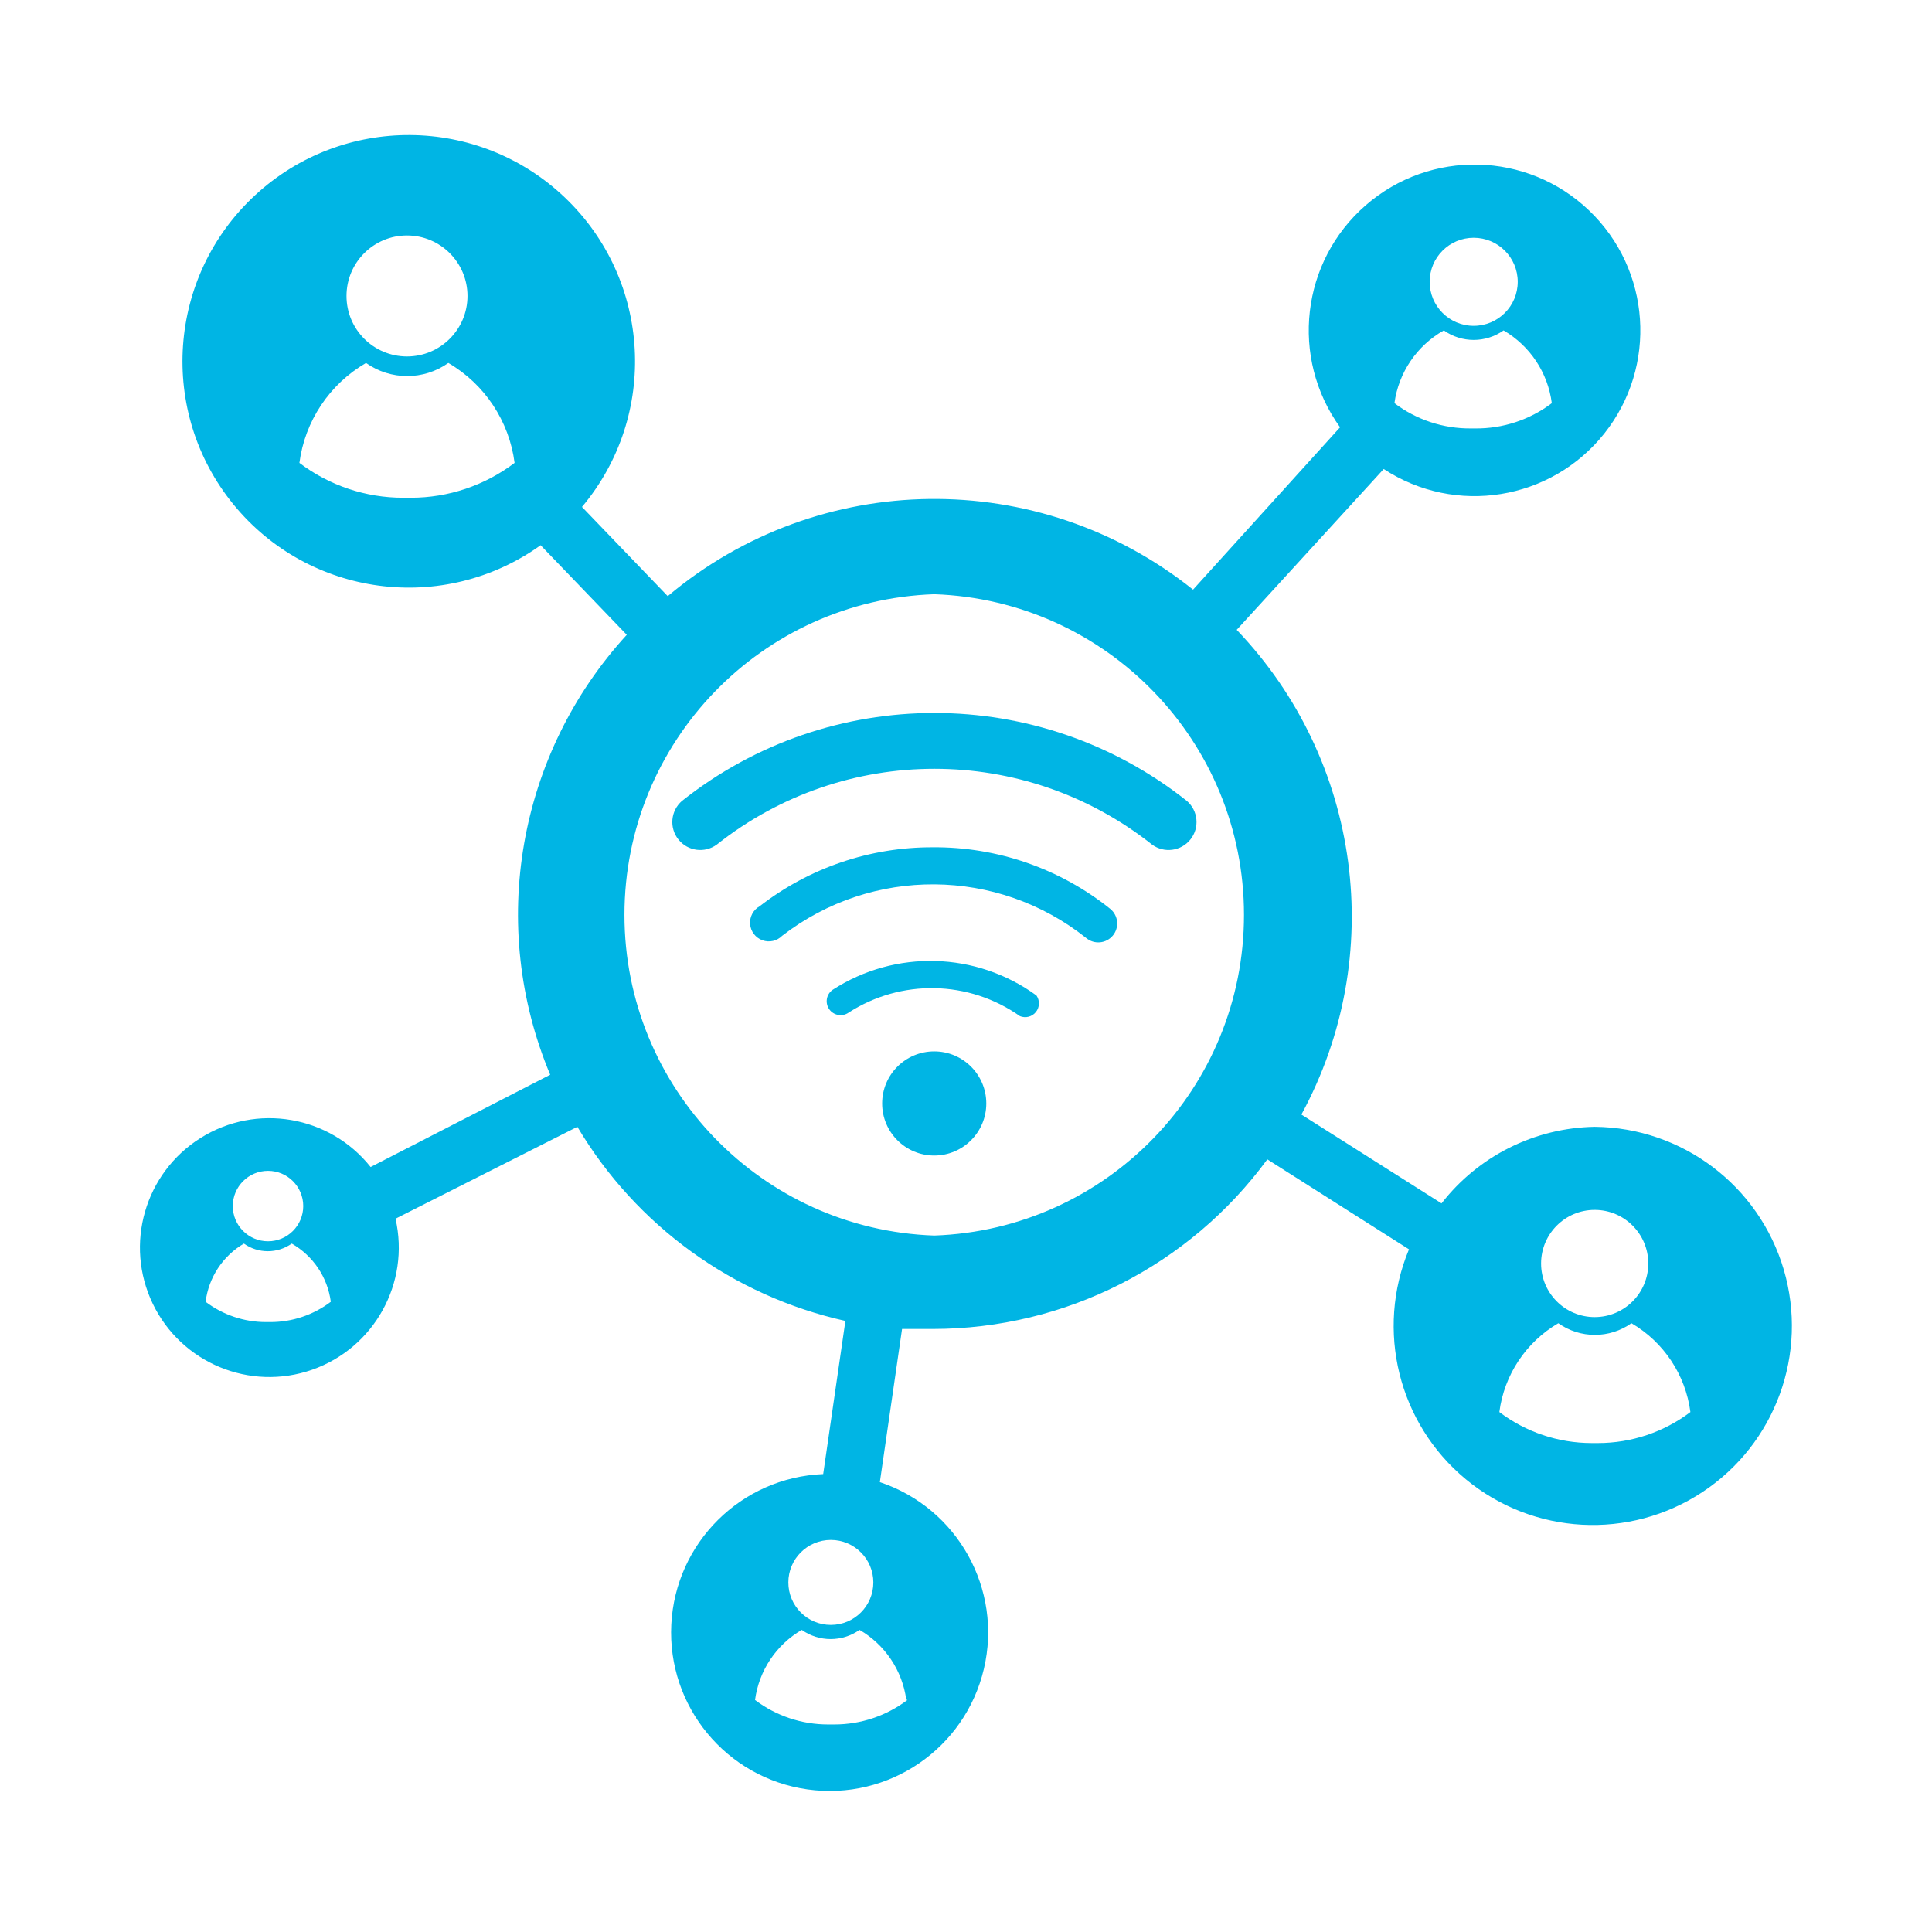
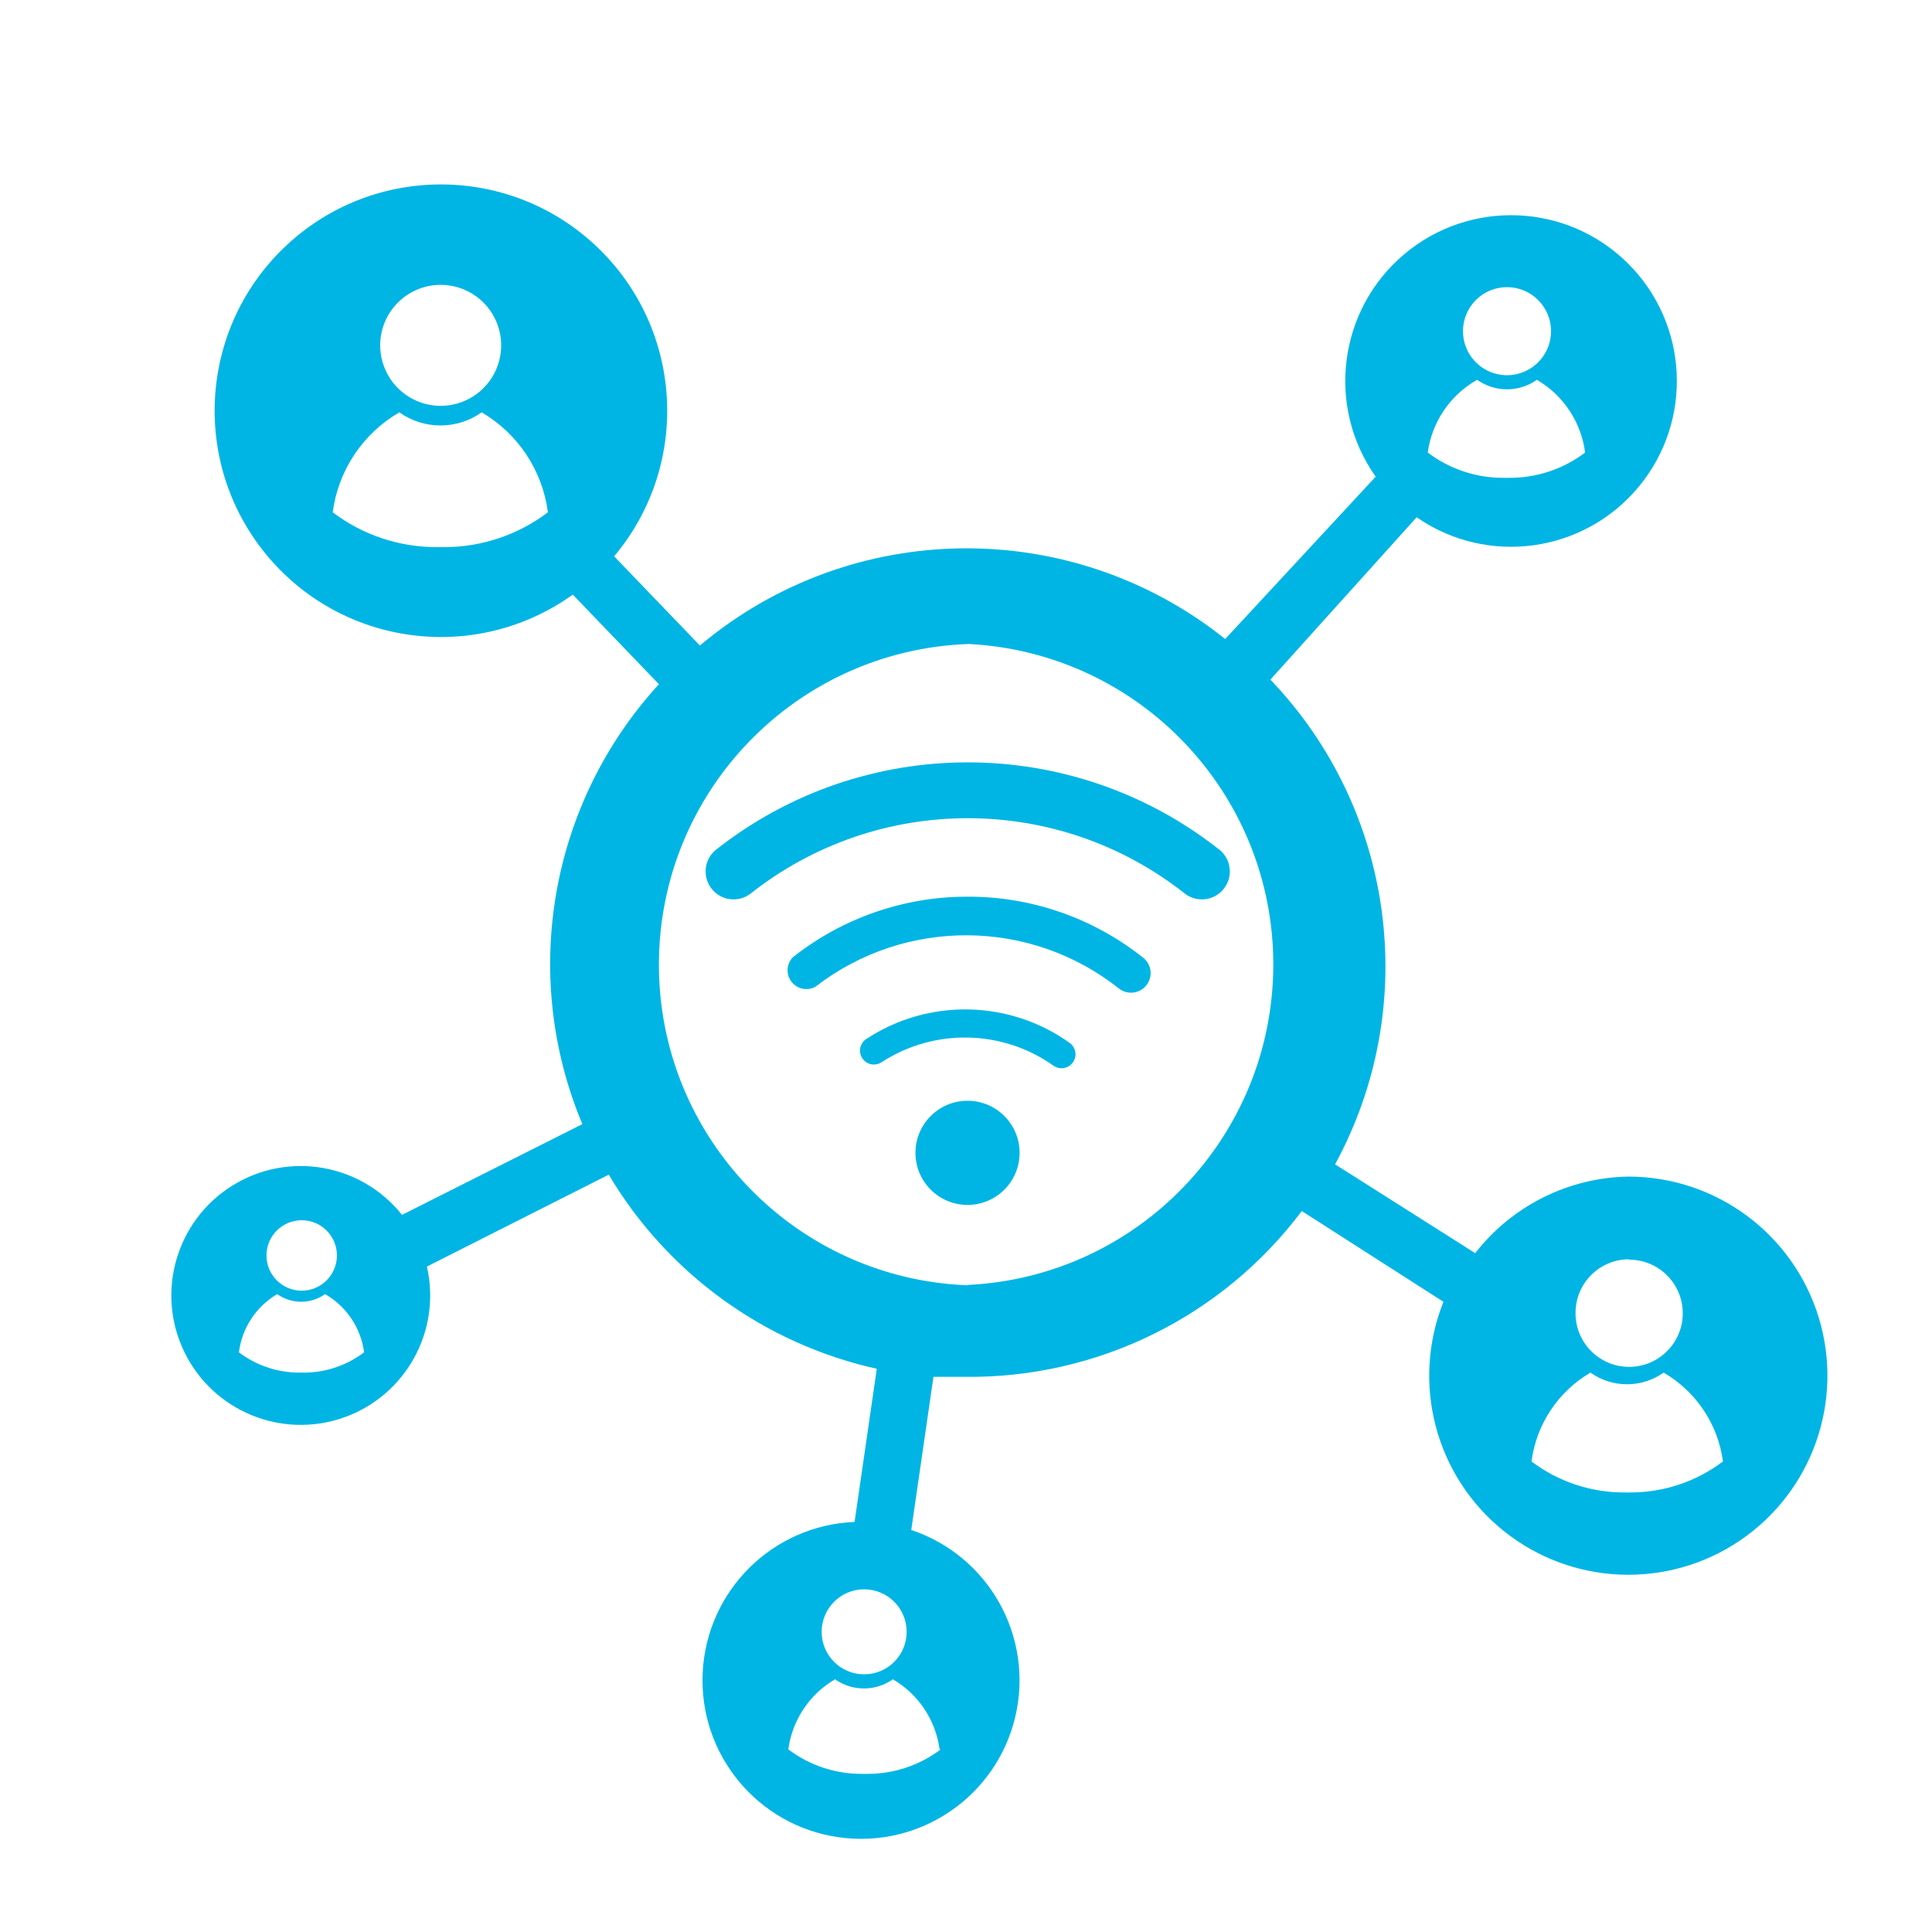
<svg xmlns="http://www.w3.org/2000/svg" viewBox="0 0 50.46 50.46">
  <g>
-     <path d="M17.81,20.92a0.73,0.73,0,0,0,.91,1.14,9.15,9.15,0,0,1,11.37,0A0.73,0.73,0,0,0,31,20.92,10.61,10.61,0,0,0,17.81,20.92Z" fill="#00b5e4" />
-     <path d="M24.36,22.13a7.33,7.33,0,0,0-4.52,1.54,0.49,0.49,0,1,0,.59.77,6.43,6.43,0,0,1,7.94.06A0.49,0.49,0,1,0,29,23.74,7.32,7.32,0,0,0,24.36,22.13Z" fill="#00b5e4" />
-     <path d="M21.75,25.85a0.36,0.36,0,0,0,.41.6,4,4,0,0,1,4.48.09A0.36,0.36,0,0,0,27.07,26,4.7,4.7,0,0,0,21.75,25.85Z" fill="#00b5e4" />
-     <circle cx="24.4" cy="28.82" r="1.36" fill="#00b5e4" />
-     <path d="M41.65,29.43a5.18,5.18,0,0,0-4,2l-3.66-2.32a10.83,10.83,0,0,0-1.69-12.66l3.84-4.2A4.33,4.33,0,1,0,35,11.16L31.16,15.4a10.82,10.82,0,0,0-13.72.17L15.2,13.24a5.91,5.91,0,1,0-1.08,1l2.25,2.34a10.82,10.82,0,0,0-2,11.49L9.68,30.48a3.38,3.38,0,1,0,.65,1.35l4.75-2.4a10.89,10.89,0,0,0,7,5.07l-0.58,4a4.14,4.14,0,1,0,1.48.21l0.58-4c0.27,0,.54,0,0.81,0a10.84,10.84,0,0,0,8.73-4.43l3.7,2.35A5.2,5.2,0,1,0,41.65,29.43ZM38.49,6.21a1.15,1.15,0,1,1-1.15,1.15A1.15,1.15,0,0,1,38.49,6.21ZM37.71,8.63a1.35,1.35,0,0,0,1.56,0,2.58,2.58,0,0,1,1.26,1.9,3.26,3.26,0,0,1-2,.66H38.42a3.26,3.26,0,0,1-2-.66A2.58,2.58,0,0,1,37.71,8.63ZM10.63,6.15A1.58,1.58,0,1,1,9.05,7.73,1.58,1.58,0,0,1,10.63,6.15Zm2.81,5.94a4.48,4.48,0,0,1-2.71.91h-0.2a4.48,4.48,0,0,1-2.71-.91A3.55,3.55,0,0,1,9.56,9.48a1.86,1.86,0,0,0,2.15,0A3.55,3.55,0,0,1,13.44,12.09ZM7,30.58a0.92,0.92,0,1,1-.92.92A0.92,0.92,0,0,1,7,30.58ZM8.64,34a2.61,2.61,0,0,1-1.58.53H6.95A2.61,2.61,0,0,1,5.37,34a2.06,2.06,0,0,1,1-1.52,1.08,1.08,0,0,0,1.25,0A2.06,2.06,0,0,1,8.64,34ZM21.7,40.22a1.11,1.11,0,1,1-1.11,1.11A1.11,1.11,0,0,1,21.7,40.22Zm2,4.18a3.16,3.16,0,0,1-1.91.64H21.63a3.16,3.16,0,0,1-1.91-.64,2.5,2.5,0,0,1,1.22-1.83,1.31,1.31,0,0,0,1.51,0A2.5,2.5,0,0,1,23.67,44.39ZM24.4,32.27h0a8.38,8.38,0,0,1,0-16.75h0A8.38,8.38,0,0,1,24.4,32.27Zm17.25-.67a1.4,1.4,0,1,1-1.4,1.4A1.4,1.4,0,0,1,41.65,31.6Zm2.5,5.28a4,4,0,0,1-2.41.81H41.57a4,4,0,0,1-2.41-.81,3.16,3.16,0,0,1,1.54-2.32,1.65,1.65,0,0,0,1.91,0A3.16,3.16,0,0,1,44.15,36.88Z" fill="#00b5e4" />
+     <path d="M18.68,22.21a0.73,0.73,0,0,0,.91,1.14,9.15,9.15,0,0,1,11.37,0,0.73,0.73,0,0,0,.91-1.14A10.61,10.61,0,0,0,18.68,22.21Z" fill="#00b5e4" />
+     <path d="M25.23,23.42A7.33,7.33,0,0,0,20.71,25a0.49,0.49,0,0,0,.59.77,6.43,6.43,0,0,1,7.94.06A0.49,0.49,0,0,0,29.84,25,7.32,7.32,0,0,0,25.23,23.42Z" fill="#00b5e4" />
+     <path d="M22.62,27.14a0.36,0.36,0,1,0,.41.6,4,4,0,0,1,4.48.09,0.36,0.36,0,0,0,.43-0.59A4.7,4.7,0,0,0,22.62,27.14Z" fill="#00b5e4" />
+     <circle cx="25.27" cy="30.11" r="1.36" fill="#00b5e4" />
+     <path d="M42.53,30.73a5.18,5.18,0,0,0-4,2l-3.66-2.32a10.83,10.83,0,0,0-1.69-12.66L37,13.51a4.33,4.33,0,1,0-1.07-1.06L32,16.69a10.82,10.82,0,0,0-13.72.17l-2.24-2.33a5.91,5.91,0,1,0-1.08,1l2.25,2.34a10.82,10.82,0,0,0-2,11.49l-4.71,2.37a3.38,3.38,0,1,0,.65,1.35l4.75-2.4a10.89,10.89,0,0,0,7,5.07l-0.58,4a4.14,4.14,0,1,0,1.48.21l0.58-4c0.27,0,.54,0,0.81,0A10.84,10.84,0,0,0,34,31.63L37.7,34A5.2,5.2,0,1,0,42.53,30.73ZM39.36,7.5a1.15,1.15,0,1,1-1.15,1.15A1.15,1.15,0,0,1,39.36,7.5ZM38.58,9.92a1.35,1.35,0,0,0,1.56,0,2.58,2.58,0,0,1,1.26,1.9,3.26,3.26,0,0,1-2,.66H39.29a3.26,3.26,0,0,1-2-.66A2.58,2.58,0,0,1,38.58,9.92ZM11.5,7.44A1.58,1.58,0,1,1,9.93,9,1.58,1.58,0,0,1,11.5,7.44Zm2.81,5.94a4.48,4.48,0,0,1-2.71.91H11.4a4.48,4.48,0,0,1-2.71-.91,3.55,3.55,0,0,1,1.74-2.61,1.86,1.86,0,0,0,2.15,0A3.55,3.55,0,0,1,14.31,13.38ZM7.88,31.87a0.92,0.92,0,1,1-.92.92A0.92,0.92,0,0,1,7.88,31.87Zm1.63,3.45a2.61,2.61,0,0,1-1.58.53H7.82a2.61,2.61,0,0,1-1.58-.53,2.06,2.06,0,0,1,1-1.52,1.08,1.08,0,0,0,1.25,0A2.06,2.06,0,0,1,9.51,35.32Zm13.06,6.19a1.11,1.11,0,1,1-1.11,1.11A1.11,1.11,0,0,1,22.57,41.51Zm2,4.18a3.16,3.16,0,0,1-1.91.64H22.5a3.16,3.16,0,0,1-1.91-.64,2.5,2.5,0,0,1,1.22-1.83,1.31,1.31,0,0,0,1.51,0A2.5,2.5,0,0,1,24.54,45.69Zm0.73-12.12h0a8.38,8.38,0,0,1,0-16.75h0A8.38,8.38,0,0,1,25.27,33.56Zm17.25-.67a1.4,1.4,0,1,1-1.4,1.4A1.4,1.4,0,0,1,42.53,32.89ZM45,38.17a4,4,0,0,1-2.41.81H42.44A4,4,0,0,1,40,38.17a3.16,3.16,0,0,1,1.54-2.32,1.65,1.65,0,0,0,1.91,0A3.16,3.16,0,0,1,45,38.17Z" fill="#00b5e4" />
  </g>
</svg>
